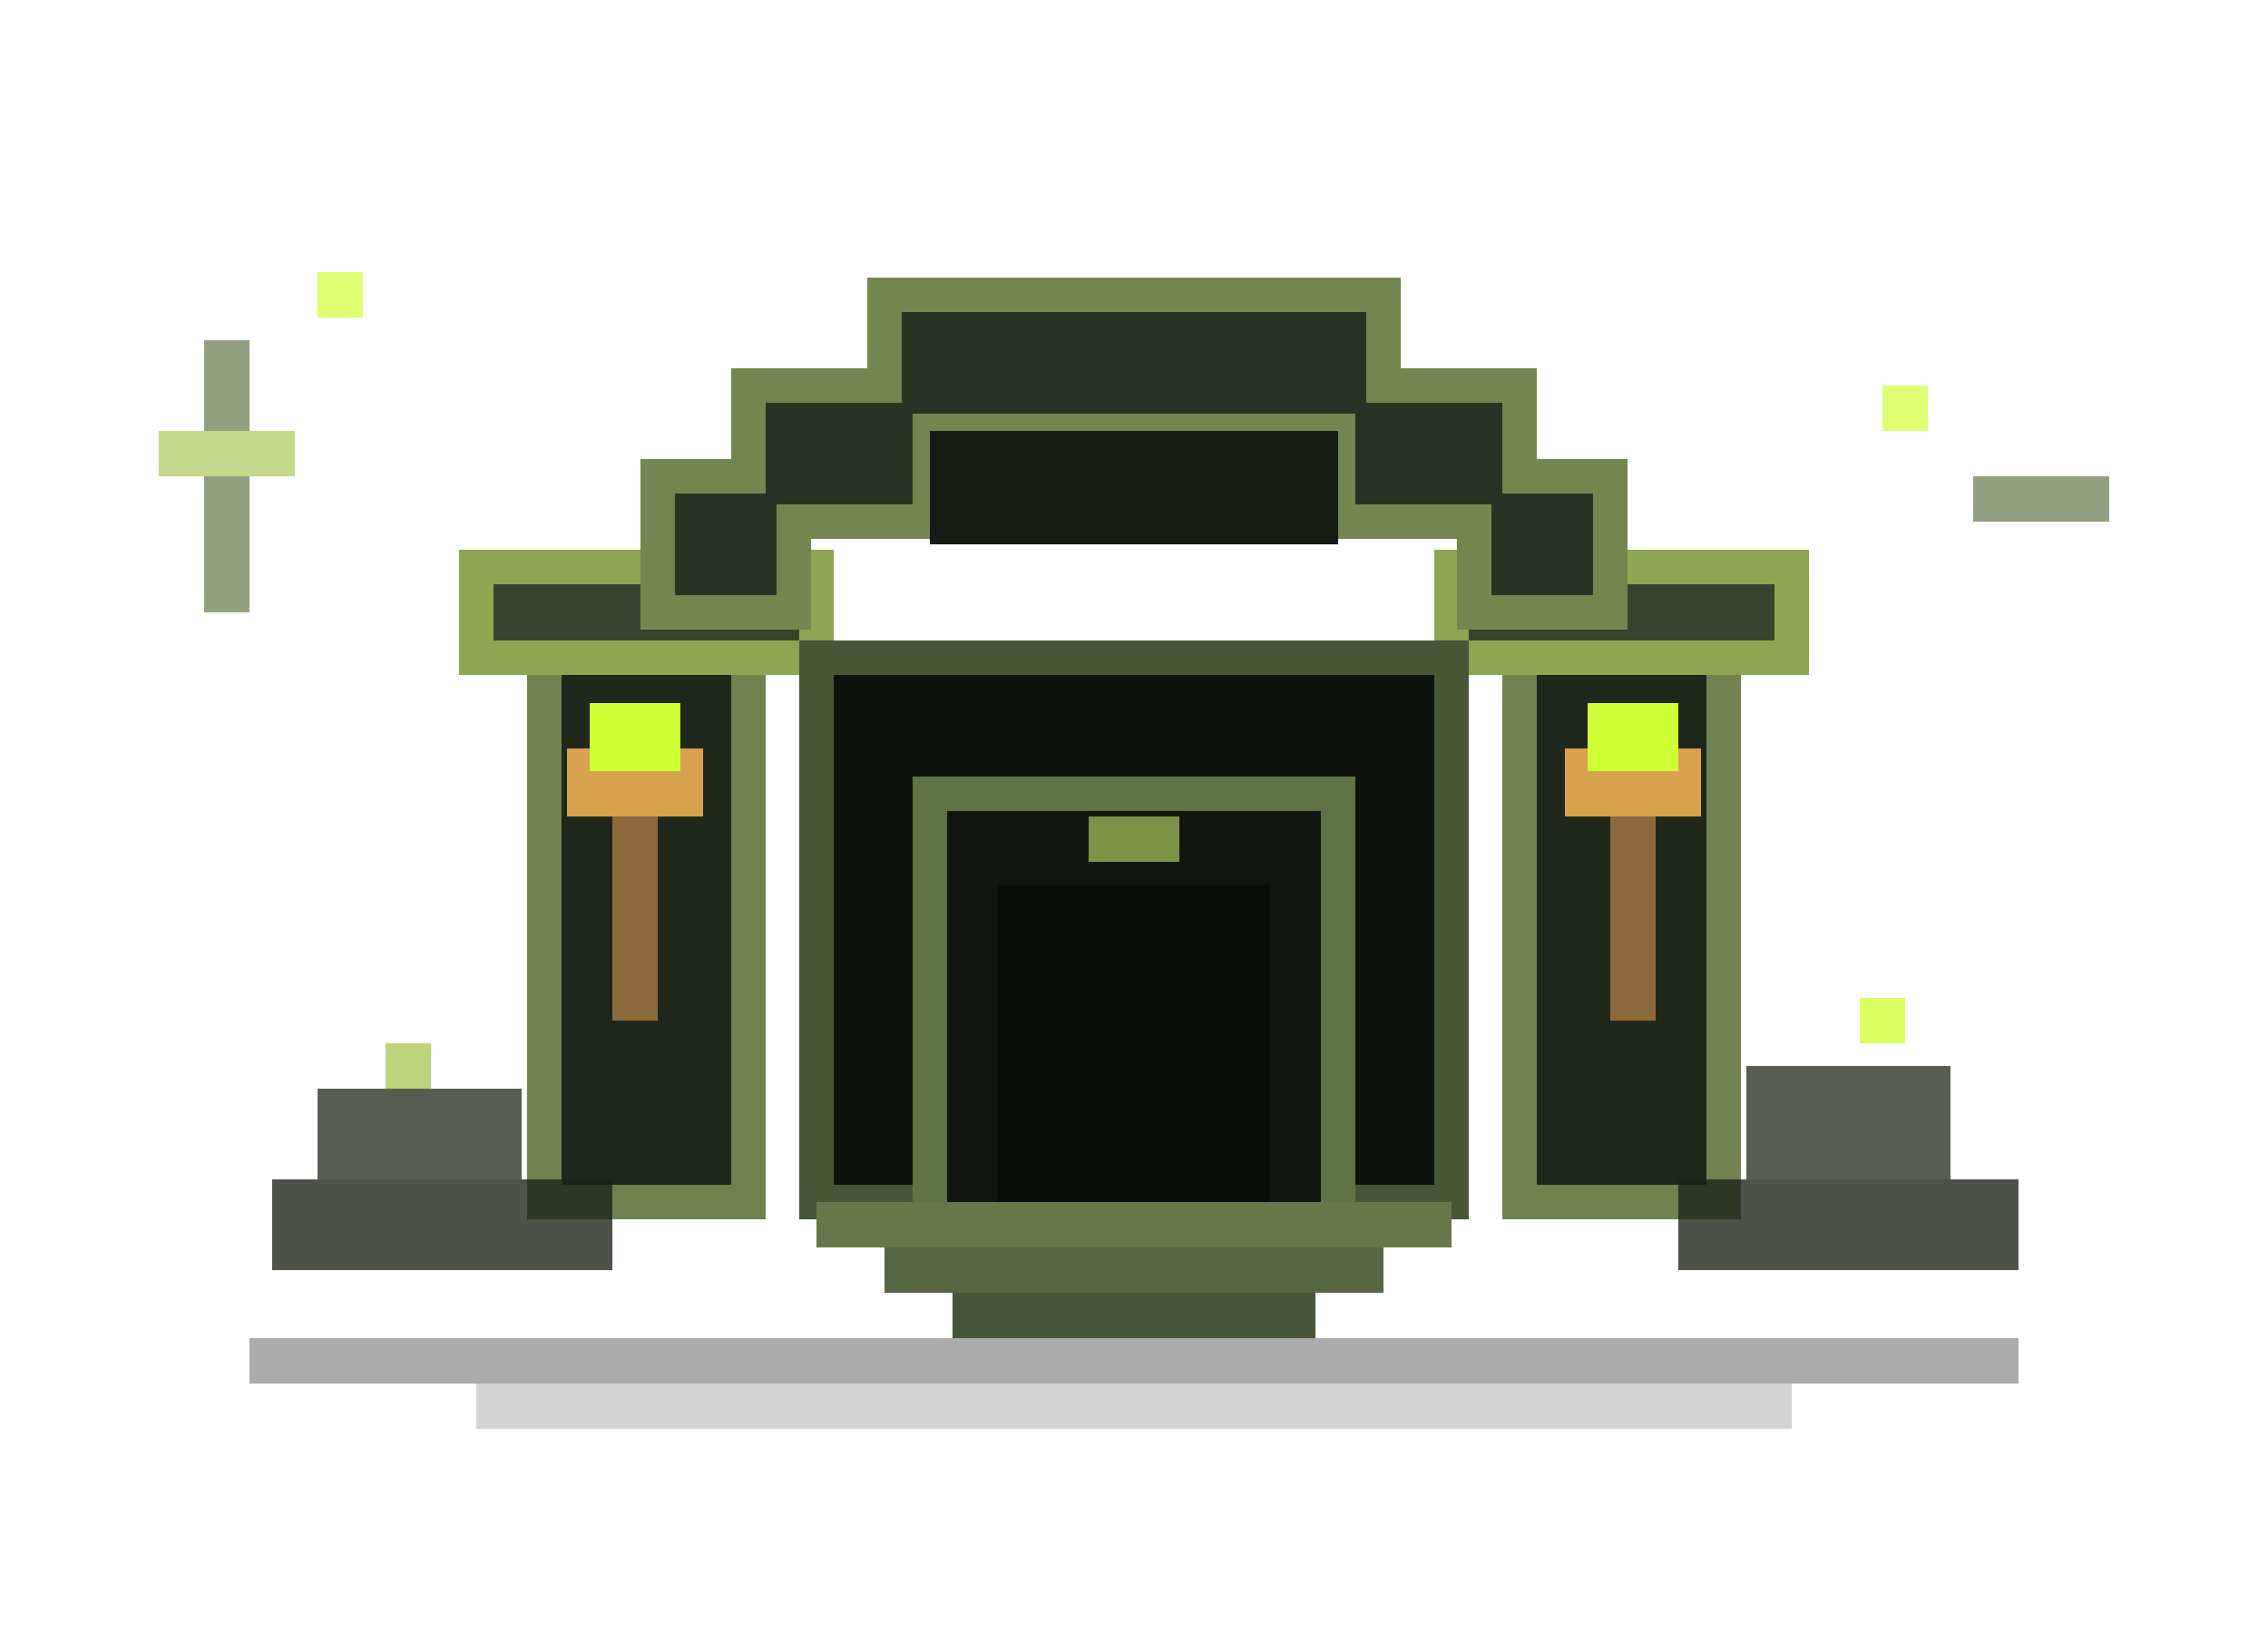
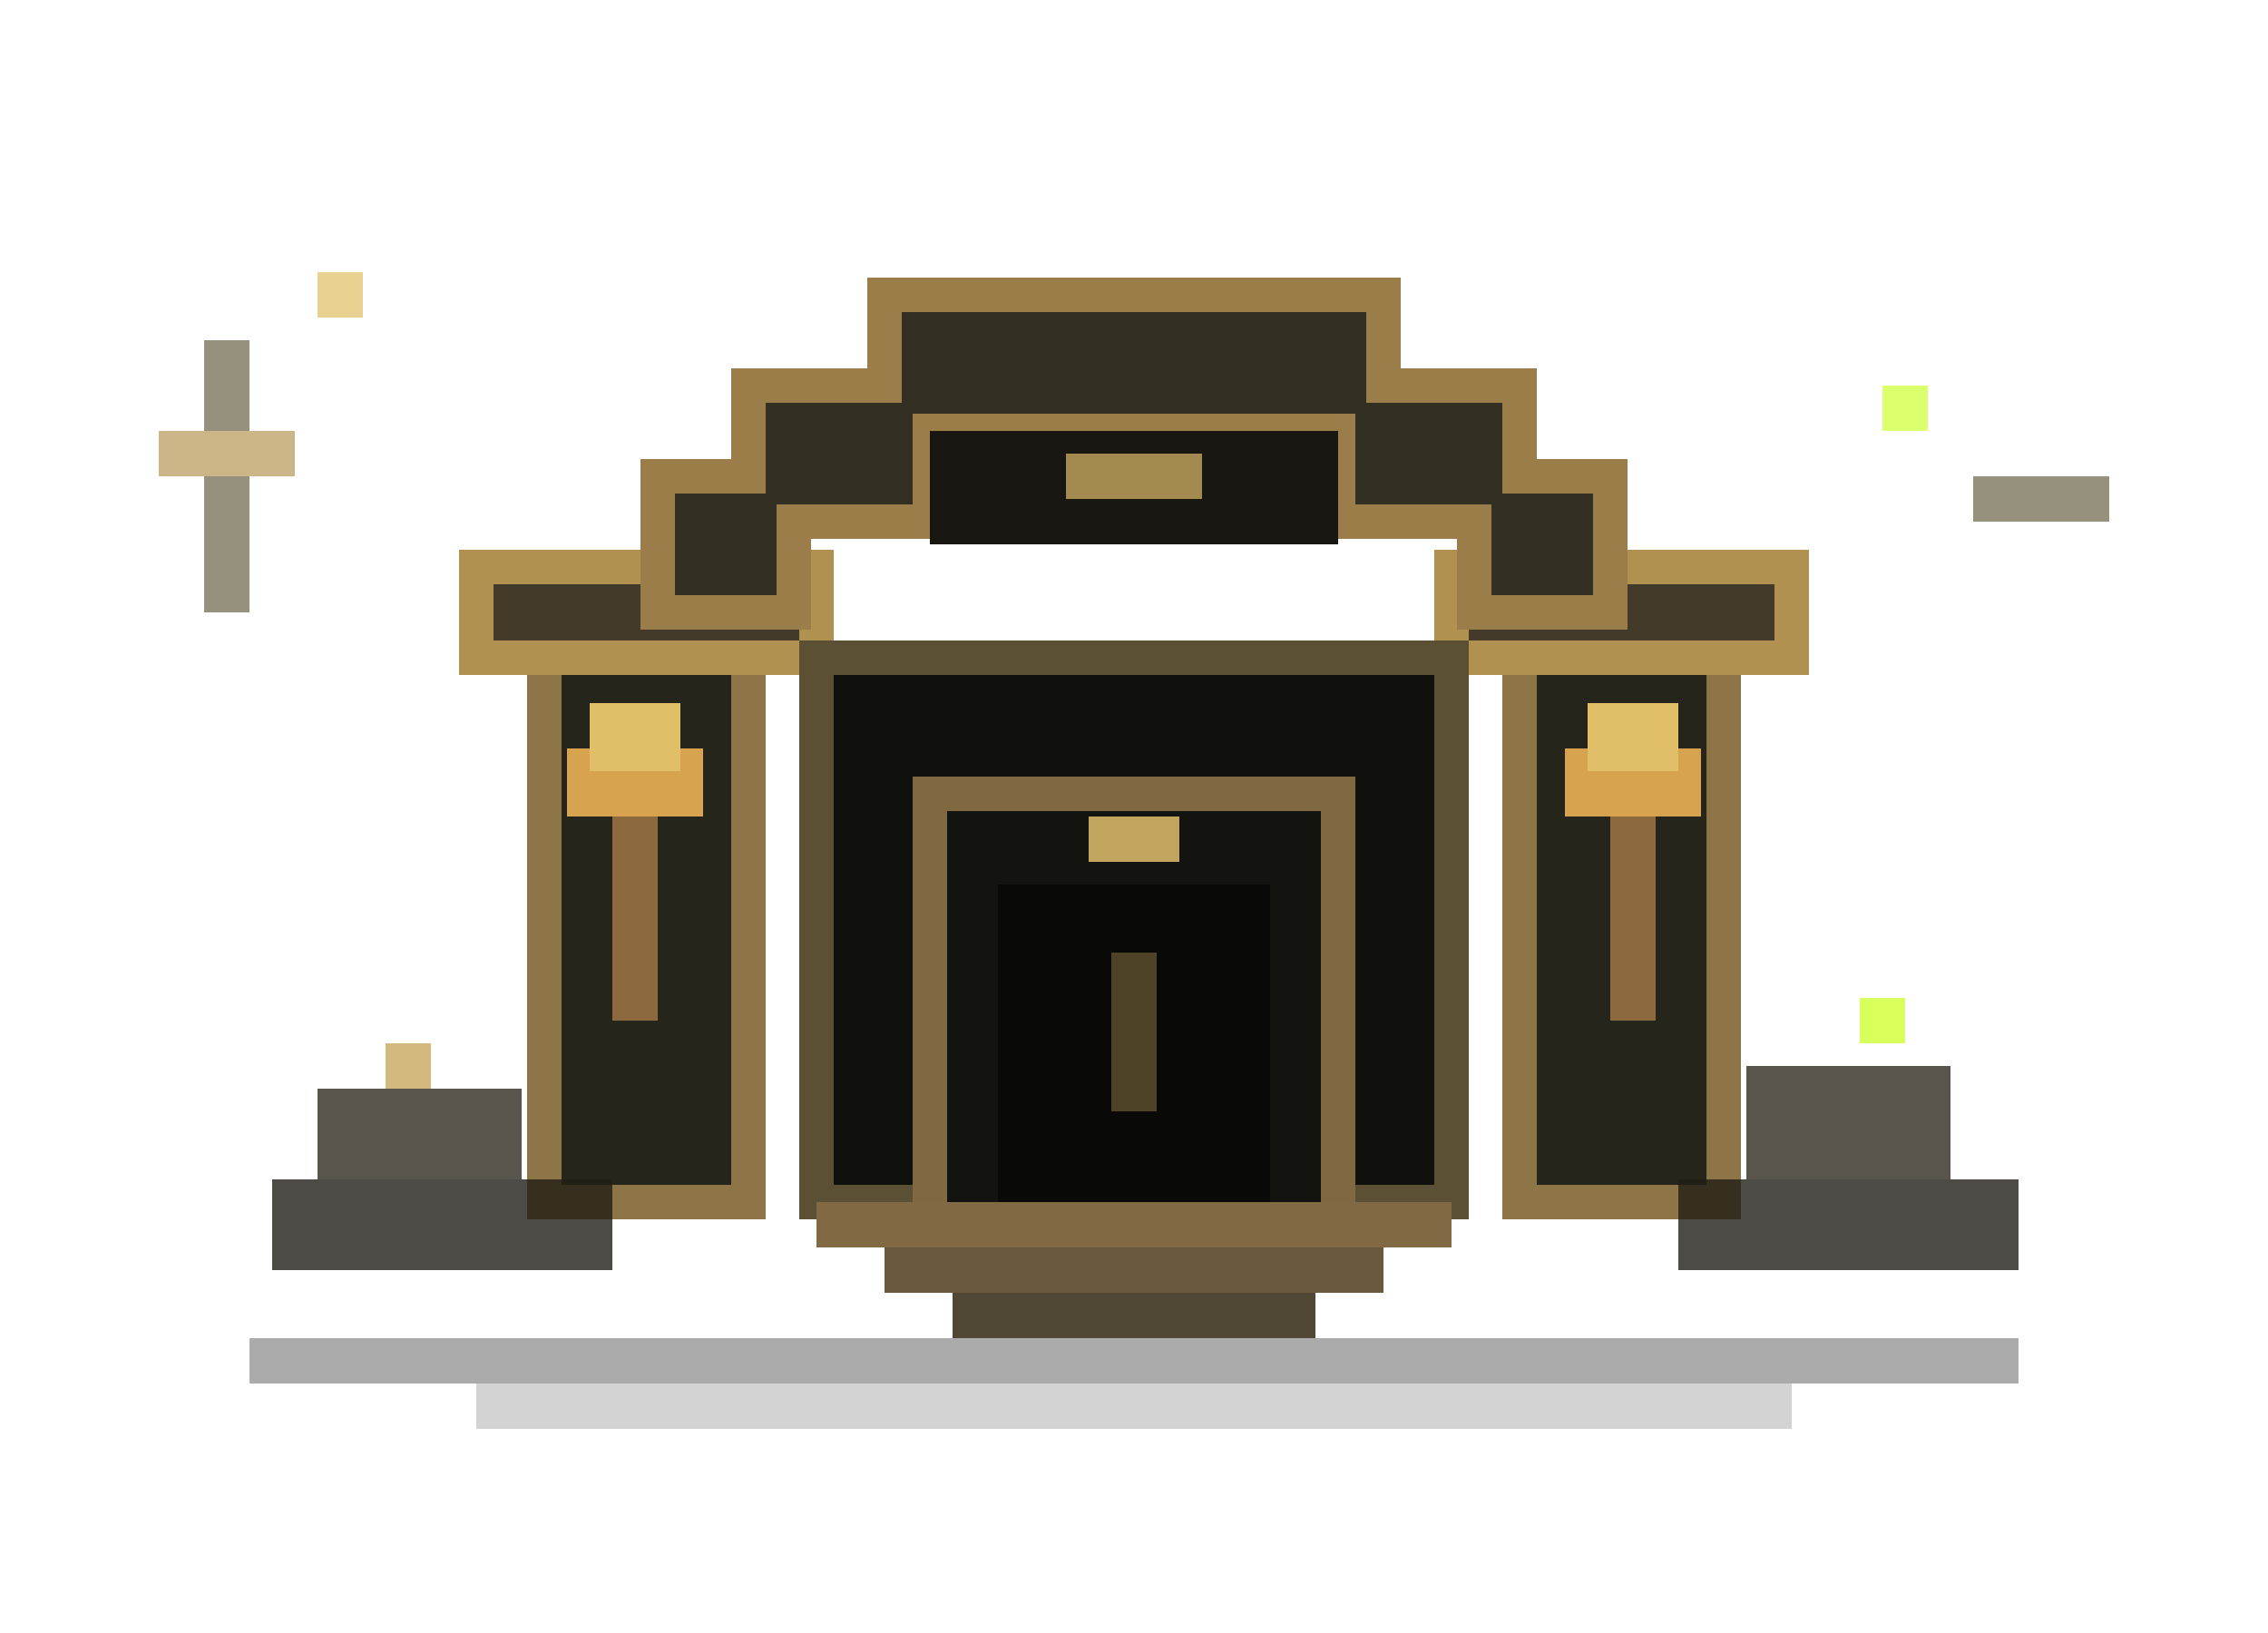
<svg xmlns="http://www.w3.org/2000/svg" viewBox="0 0 200 144" shape-rendering="crispEdges">
  <rect x="22" y="118" width="156" height="4" fill="#080A08" opacity=".34" />
  <rect x="42" y="122" width="116" height="4" fill="#080A08" opacity=".18" />
-   <g opacity=".7">
-     <rect x="18" y="30" width="4" height="24" fill="#64764B" />
-     <rect x="14" y="38" width="12" height="4" fill="#A8C85A" />
-     <rect x="28" y="24" width="4" height="4" fill="#CFFF35" />
+   <g opacity=".72">
+     <rect x="18" y="30" width="4" height="24" fill="#6E6749" />
+     <rect x="14" y="38" width="12" height="4" fill="#B99A59" />
+     <rect x="28" y="24" width="4" height="4" fill="#E0BF68" />
    <rect x="166" y="34" width="4" height="4" fill="#CFFF35" />
-     <rect x="174" y="42" width="12" height="4" fill="#64764B" />
+     <rect x="174" y="42" width="12" height="4" fill="#6E6749" />
  </g>
  <g>
-     <rect x="48" y="54" width="18" height="52" fill="#20271B" stroke="#6F824F" stroke-width="3" />
-     <rect x="134" y="54" width="18" height="52" fill="#20271B" stroke="#6F824F" stroke-width="3" />
-     <rect x="42" y="50" width="30" height="8" fill="#37432D" stroke="#8CA651" stroke-width="3" />
-     <rect x="128" y="50" width="30" height="8" fill="#37432D" stroke="#8CA651" stroke-width="3" />
-     <path d="M58 54V42h8V34h12v-8h44v8h12v8h8v12h-12V46h-12V38H82v8H70v8z" fill="#293323" stroke="#728650" stroke-width="3" stroke-linejoin="miter" />
-     <rect x="82" y="38" width="36" height="10" fill="#151B12" />
-     <path d="M72 58h56v48H72z" fill="#0E130D" stroke="#465637" stroke-width="3" />
-     <path d="M82 106V70h36v36" fill="#111710" stroke="#5E7444" stroke-width="3" />
-     <rect x="88" y="78" width="24" height="28" fill="#0A0E0A" />
-     <rect x="96" y="72" width="8" height="4" fill="#A8C85A" opacity=".7" />
-     <rect x="72" y="106" width="56" height="4" fill="#65784A" />
-     <rect x="78" y="110" width="44" height="4" fill="#566743" />
-     <rect x="84" y="114" width="32" height="4" fill="#465638" />
+     <rect x="48" y="54" width="18" height="52" fill="#26251B" stroke="#8E7548" stroke-width="3" />
+     <rect x="134" y="54" width="18" height="52" fill="#26251B" stroke="#8E7548" stroke-width="3" />
+     <rect x="42" y="50" width="30" height="8" fill="#443A29" stroke="#B09150" stroke-width="3" />
+     <rect x="128" y="50" width="30" height="8" fill="#443A29" stroke="#B09150" stroke-width="3" />
+     <path d="M58 54V42h8V34h12v-8h44v8h12v8h8v12h-12V46h-12V38H82v8H70v8z" fill="#332F22" stroke="#9A7D49" stroke-width="3" stroke-linejoin="miter" />
+     <rect x="82" y="38" width="36" height="10" fill="#181711" />
+     <rect x="94" y="40" width="12" height="4" fill="#D8B867" opacity=".72" />
+     <path d="M72 58h56v48H72z" fill="#10100D" stroke="#5C5034" stroke-width="3" />
+     <path d="M82 106V70h36v36" fill="#13130F" stroke="#806941" stroke-width="3" />
+     <rect x="88" y="78" width="24" height="28" fill="#090A08" />
+     <rect x="96" y="72" width="8" height="4" fill="#D8B867" opacity=".88" />
+     <rect x="98" y="84" width="4" height="14" fill="#B09150" opacity=".42" />
+     <rect x="72" y="106" width="56" height="4" fill="#816A43" />
+     <rect x="78" y="110" width="44" height="4" fill="#69583C" />
+     <rect x="84" y="114" width="32" height="4" fill="#514735" />
  </g>
  <g>
    <rect x="54" y="70" width="4" height="20" fill="#8C6A3E" />
    <rect x="50" y="66" width="12" height="6" fill="#D7A34F" />
-     <rect x="52" y="62" width="8" height="6" fill="#CFFF35" />
+     <rect x="52" y="62" width="8" height="6" fill="#E0BF68" />
    <rect x="142" y="70" width="4" height="20" fill="#8C6A3E" />
    <rect x="138" y="66" width="12" height="6" fill="#D7A34F" />
-     <rect x="140" y="62" width="8" height="6" fill="#CFFF35" />
+     <rect x="140" y="62" width="8" height="6" fill="#E0BF68" />
  </g>
-   <g opacity=".78">
-     <rect x="28" y="96" width="18" height="12" fill="#283021" />
-     <rect x="24" y="104" width="30" height="8" fill="#1B2118" />
-     <rect x="154" y="94" width="18" height="14" fill="#283021" />
-     <rect x="148" y="104" width="30" height="8" fill="#1B2118" />
-     <rect x="34" y="92" width="4" height="4" fill="#A8C85A" />
+   <g opacity=".8">
+     <rect x="28" y="96" width="18" height="12" fill="#302B20" />
+     <rect x="24" y="104" width="30" height="8" fill="#211E17" />
+     <rect x="154" y="94" width="18" height="14" fill="#302B20" />
+     <rect x="148" y="104" width="30" height="8" fill="#211E17" />
+     <rect x="34" y="92" width="4" height="4" fill="#C9A85E" />
    <rect x="164" y="88" width="4" height="4" fill="#CFFF35" />
  </g>
</svg>
